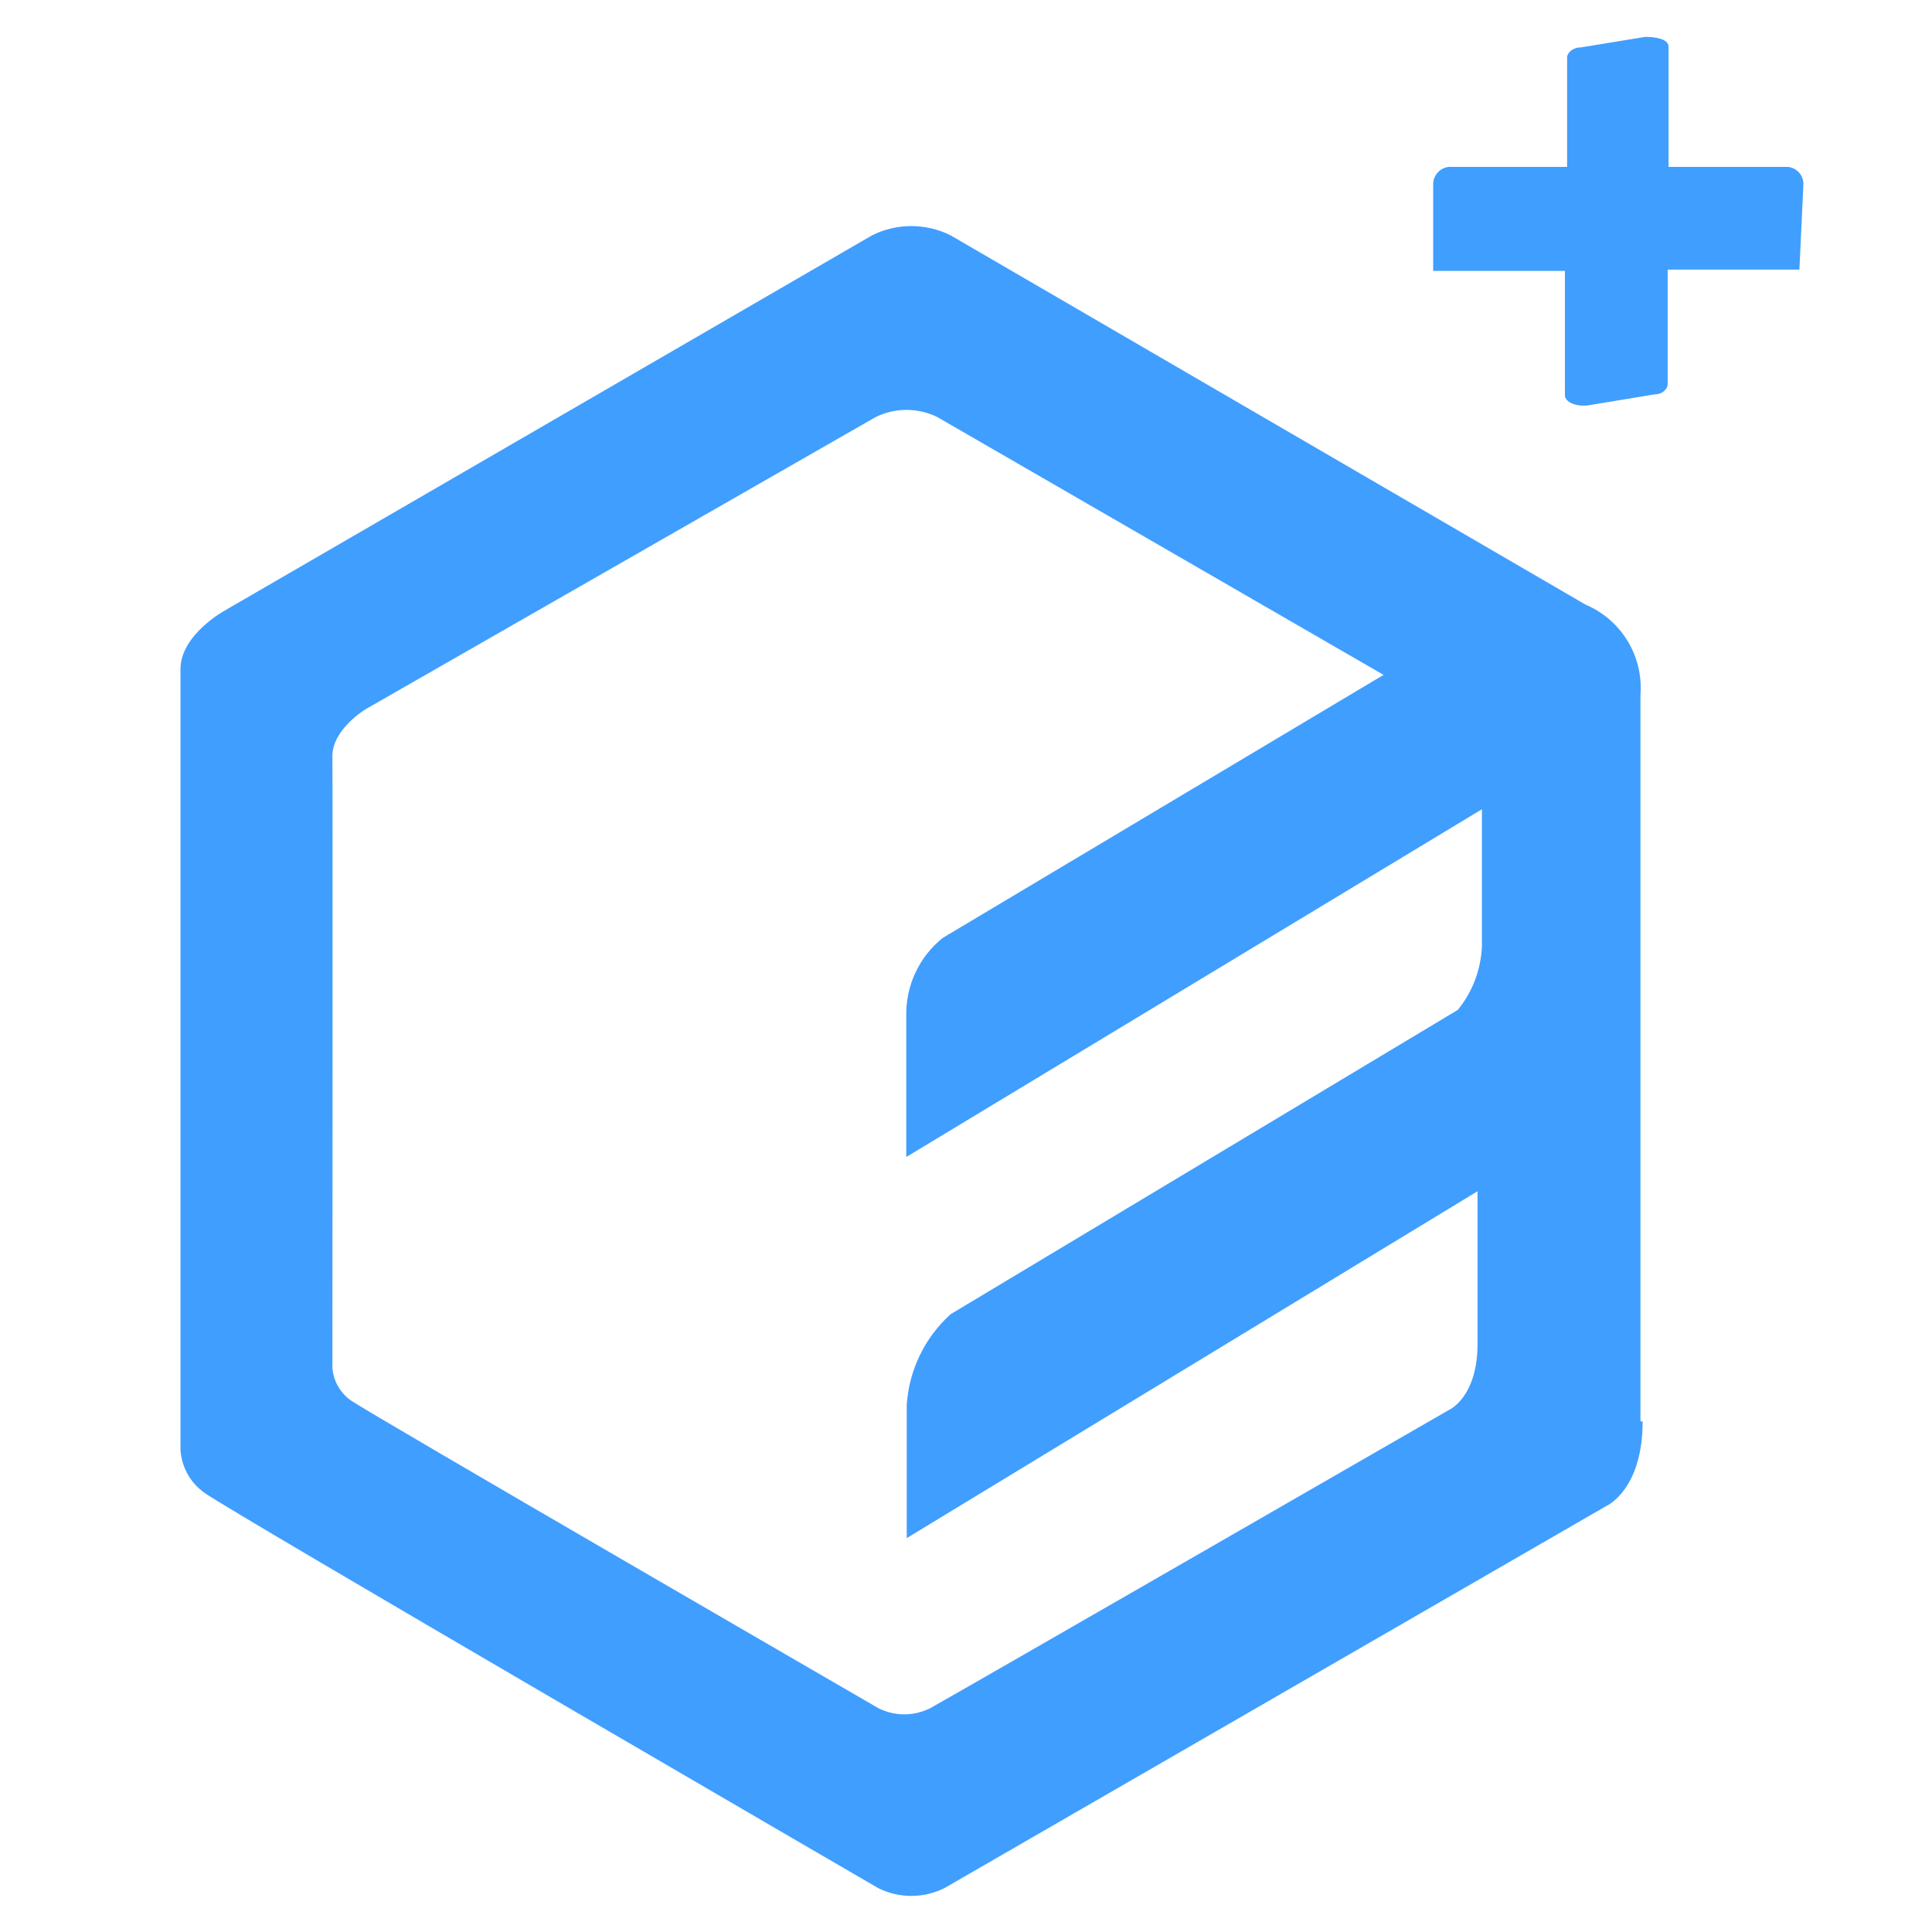
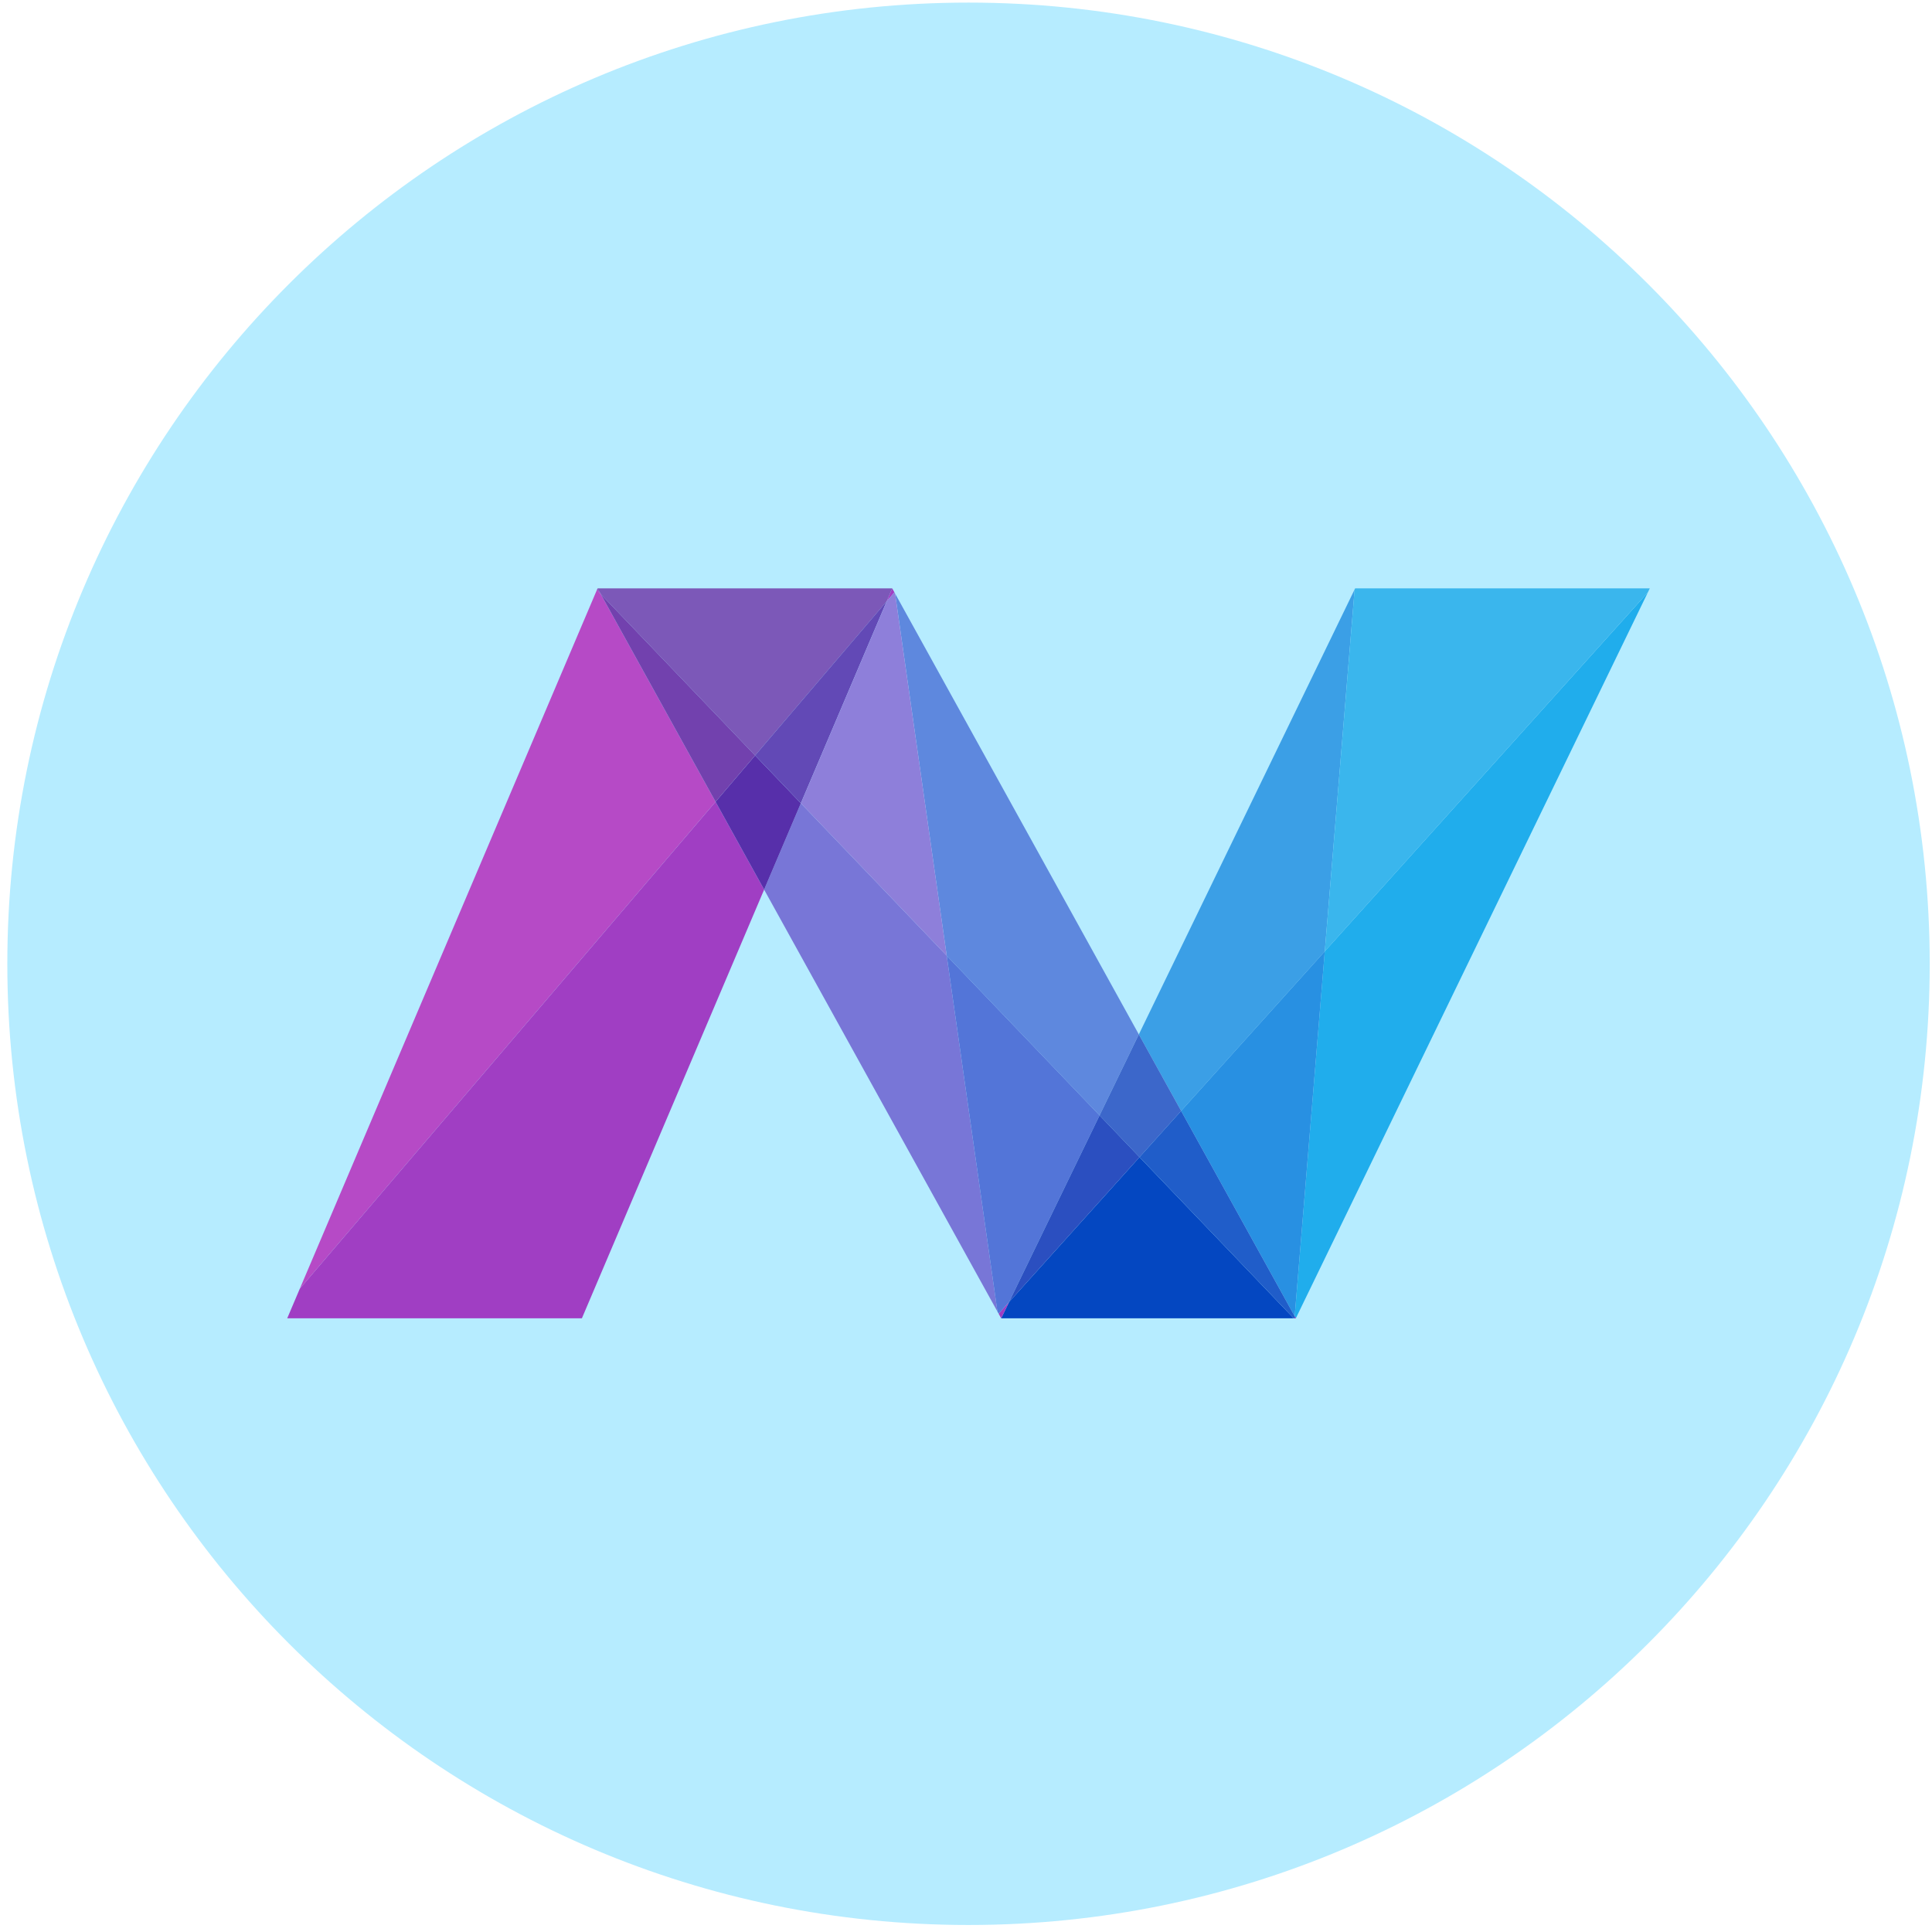
- <svg xmlns="http://www.w3.org/2000/svg" id="图层_1" data-name="图层 1" viewBox="0 0 44 44">
-   <defs>
-     <style>.cls-1{fill:#409eff;fill-rule:evenodd;}</style>
-   </defs>
-   <path id="element_plus-logo-small" data-name="element plus-logo-small" class="cls-1" d="M37.41,32.37c0,1.57-.83,1.93-.83,1.93L21.51,43A1.69,1.69,0,0,1,20,43S5.2,34.4,4.66,34a1.29,1.29,0,0,1-.55-1V15.24c0-.78,1-1.33,1-1.33L19.86,5.36a2,2,0,0,1,1.79,0l14.46,8.41a2.06,2.06,0,0,1,1.25,2.06V32.37Zm-5.9-17L21.35,9.5a1.59,1.59,0,0,0-1.41,0L8.33,16.15s-.77.46-.76,1.08,0,13.92,0,13.92A1,1,0,0,0,8,31.9c.43.3,12,7,12,7a1.31,1.31,0,0,0,1.19,0C21.91,38.5,33,32.11,33,32.11s.65-.28.65-1.51V27.13l-13,7.9V32a3.05,3.05,0,0,1,1-2.07L33.2,23a2.44,2.44,0,0,0,.55-1.46V18.43L20.64,26.35v-3.2a2.22,2.22,0,0,1,.83-1.79ZM41.07,4.22a.39.39,0,0,0-.37-.42H38V1.06c0-.16-.26-.22-.53-.22L36,1.08c-.18,0-.31.12-.31.23V3.8H33a.4.4,0,0,0-.36.37v2h3V9c0,.16.26.27.54.23l1.51-.25c.18,0,.29-.13.29-.23V6.14h3Z" />
+ <svg xmlns="http://www.w3.org/2000/svg" t="1668949943395" class="icon" viewBox="0 0 1024 1024" version="1.1" p-id="2695" width="200" height="200">
+   <path d="M1022.788 510.828c0 281.361-228.087 509.453-509.453 509.453s-509.453-228.092-509.453-509.453c0-281.371 228.087-509.453 509.453-509.453s509.453 228.082 509.453 509.453" fill="#B6ECFF" p-id="2696" />
+   <path d="M405.005 471.519l-96.592 227.216H152.23l6.659-15.666 220.369-258.114zM316.727 311.836l1.702 3.087-2.089-2.18z" fill="#A03EC3" p-id="2697" />
+   <path d="M717.982 312.407l-15.819 191.824-76.138 84.569-22.416-40.542z" fill="#3B9FE6" p-id="2698" />
+   <path d="M873.345 314.083l-186.531 384.647-0.601-1.08 15.946-193.419z" fill="#20ADEC" p-id="2699" />
+   <path d="M686.212 697.65l0.596 1.08h-0.688z" fill="#A03EC3" p-id="2700" />
+   <path d="M874.43 311.836l-1.09 2.242-171.176 190.158 15.819-191.829 0.005-0.015 0.27-0.55z" fill="#3AB6ED" p-id="2701" />
+   <path d="M472.894 311.836l-2.919 6.873L400.226 400.399 318.428 314.923l-1.707-3.082z" fill="#7C58B8" p-id="2702" />
+   <path d="M474.046 313.935l-4.076 4.774 2.919-6.867z" fill="#A03EC3" p-id="2703" />
+   <path d="M603.61 548.258l-20.816 42.926-81.003-84.651-27.358-191.921z" fill="#5E88DE" p-id="2704" />
+   <path d="M528.674 695.184L405.005 471.519l19.461-45.779 77.32 80.794z" fill="#7876D7" p-id="2705" />
+   <path d="M685.713 698.73h-155.077l4.167-8.589 69.163-76.825z" fill="#0447C1" p-id="2706" />
+   <path d="M529.281 696.279l5.522-6.134-4.162 8.584z" fill="#A03EC3" p-id="2707" />
+   <path d="M626.026 588.8l-22.059 24.515-21.173-22.131 20.816-42.926z" fill="#3C67CA" p-id="2708" />
+   <path d="M686.809 698.73h-0.688l0.092-1.08z" fill="#A03EC3" p-id="2709" />
+   <path d="M379.262 424.955L158.898 683.069l157.441-370.326 2.089 2.18z" fill="#B64AC6" p-id="2710" />
+   <path d="M424.471 425.739l-19.461 45.774-25.748-46.559 20.969-24.556z" fill="#572FAA" p-id="2711" />
+   <path d="M400.226 400.399l-20.964 24.556-60.829-110.027z" fill="#7241AE" p-id="2712" />
+   <path d="M469.97 318.703l-45.499 107.036-24.24-25.345z" fill="#6249B6" p-id="2713" />
+   <path d="M501.785 506.534L424.471 425.745l45.504-107.036 4.076-4.774 0.372 0.662v0.015z" fill="#8E7FDA" p-id="2714" />
+   <path d="M702.163 504.231l-15.951 193.419-60.187-108.85z" fill="#2890E2" p-id="2715" />
+   <path d="M582.794 591.184l-47.99 98.956-5.522 6.139-0.611-1.095-26.884-188.65z" fill="#5375D8" p-id="2716" />
+   <path d="M603.966 613.315l-69.163 76.825 47.99-98.956z" fill="#2B4FC0" p-id="2717" />
+   <path d="M686.212 697.65l-0.092 1.08h-0.408l-81.747-85.42 22.059-24.505z" fill="#205DC9" p-id="2718" />
</svg>
